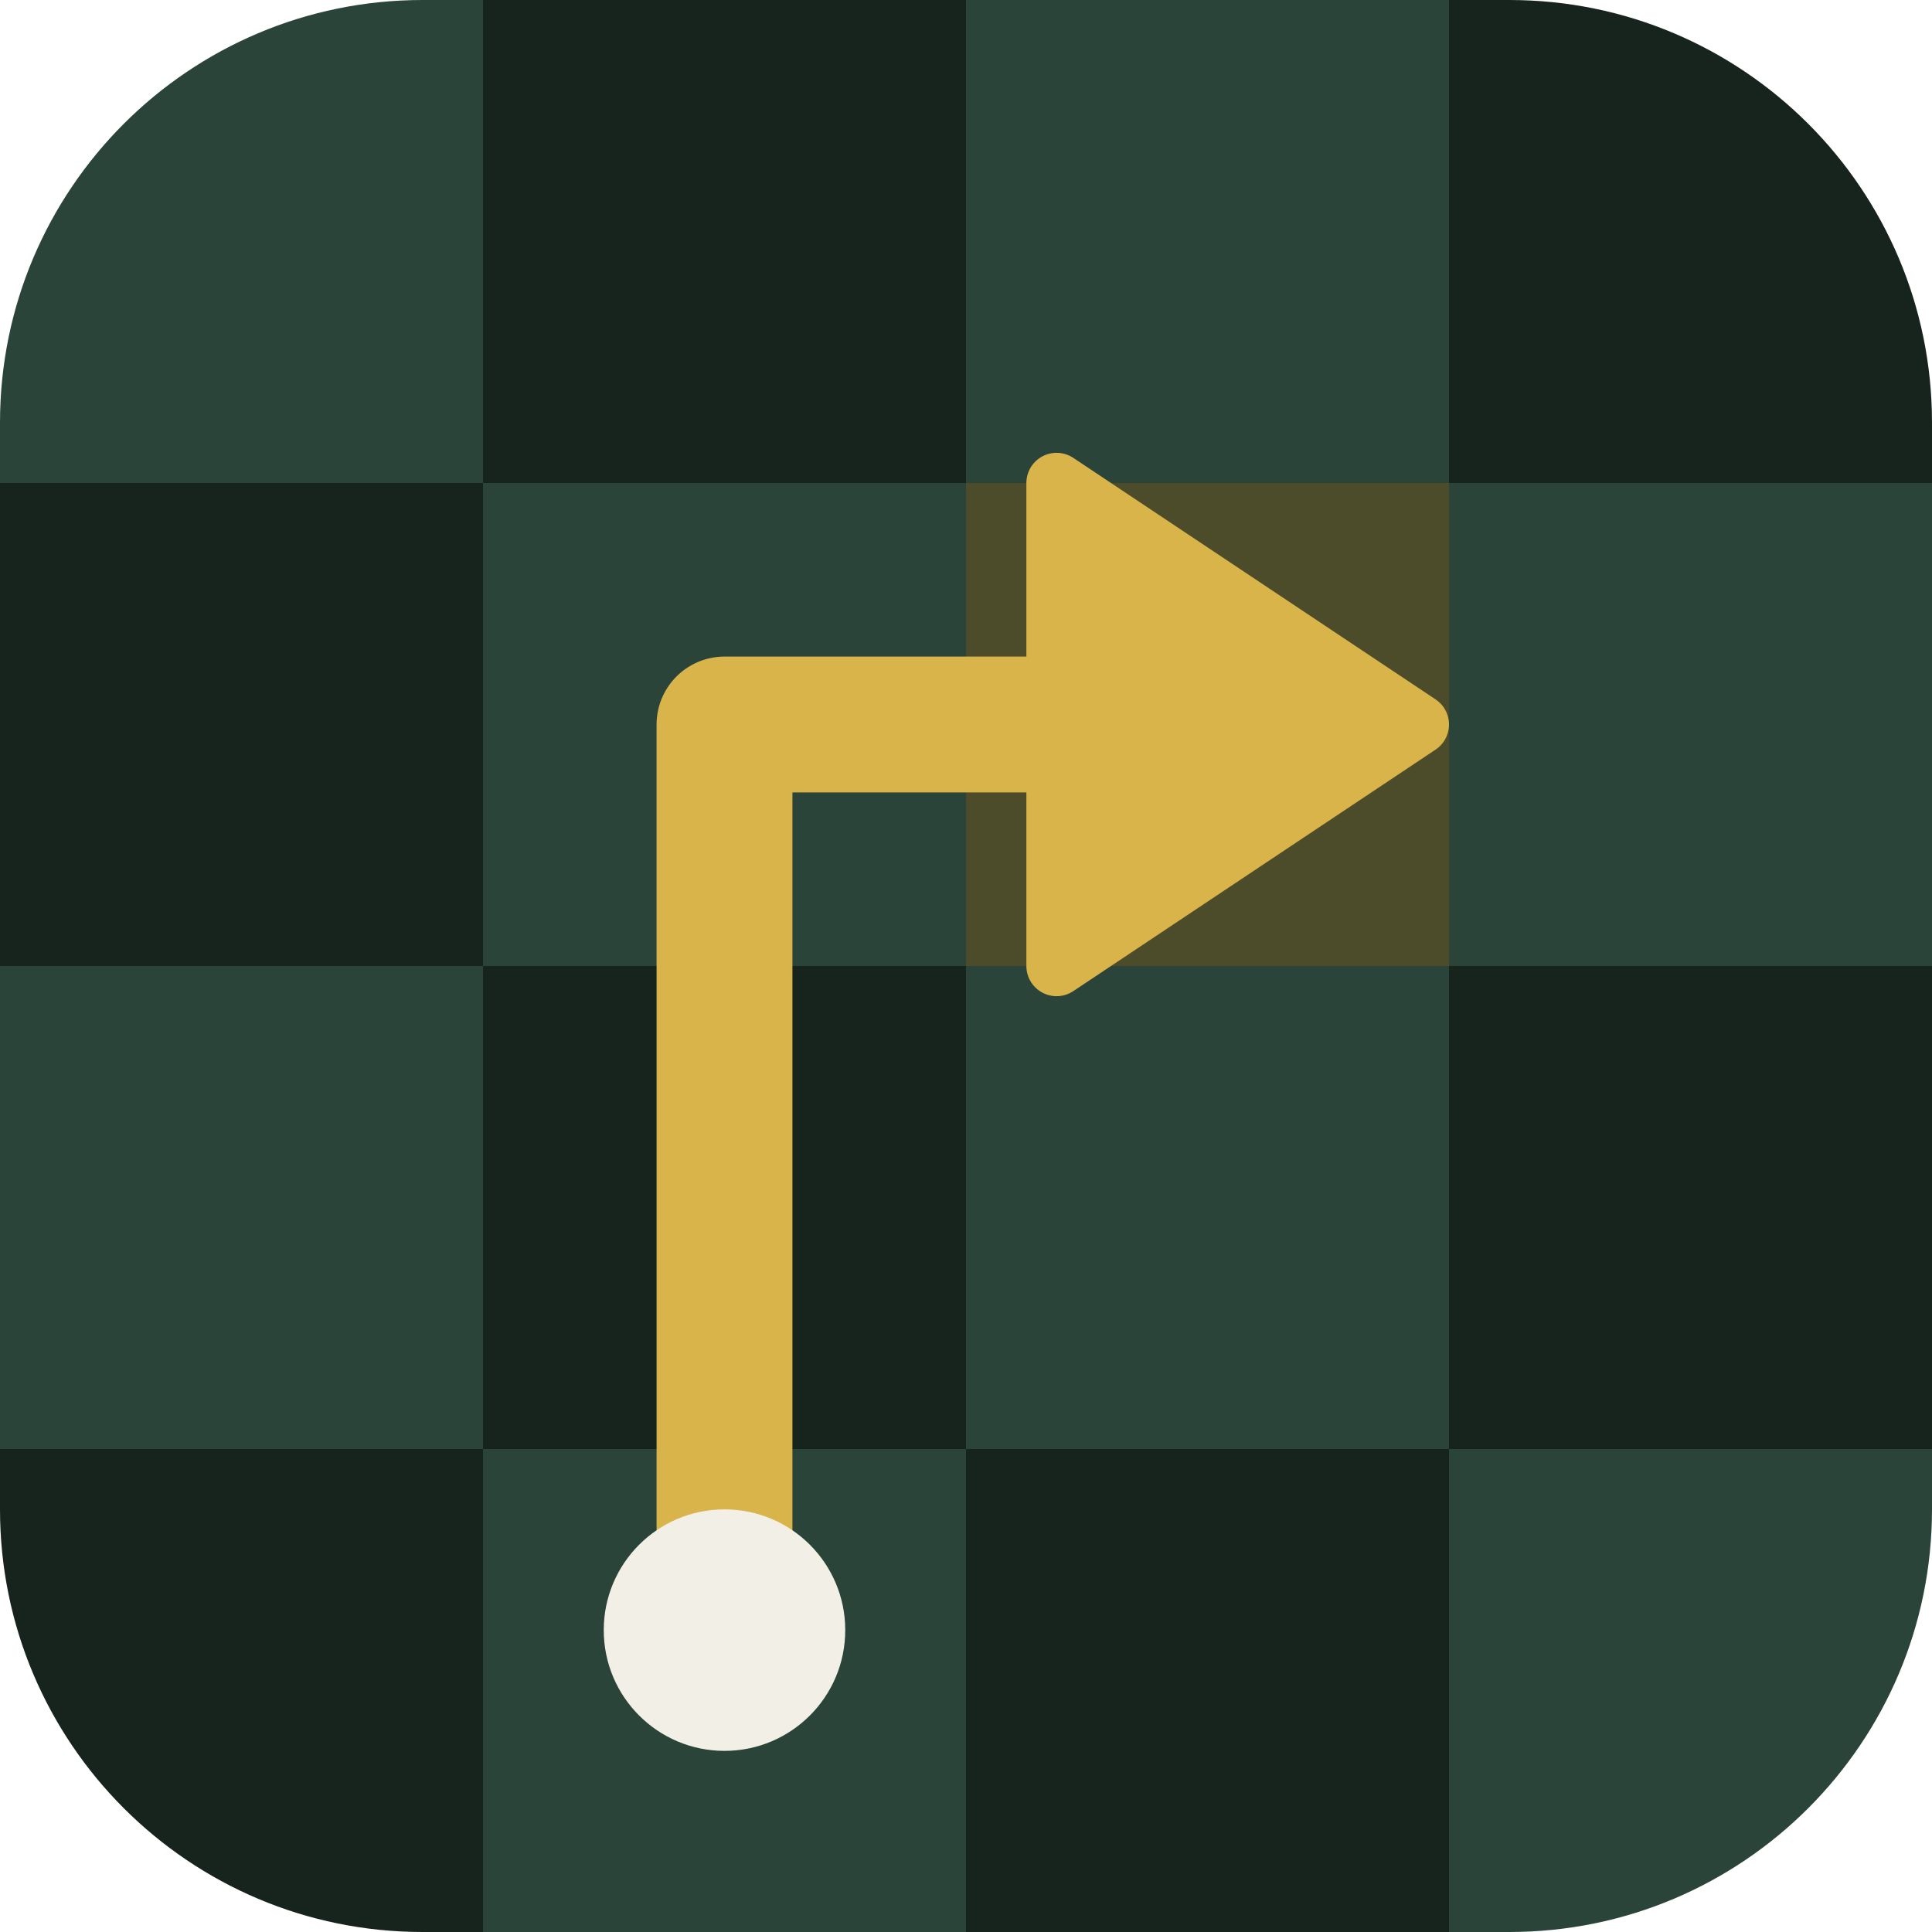
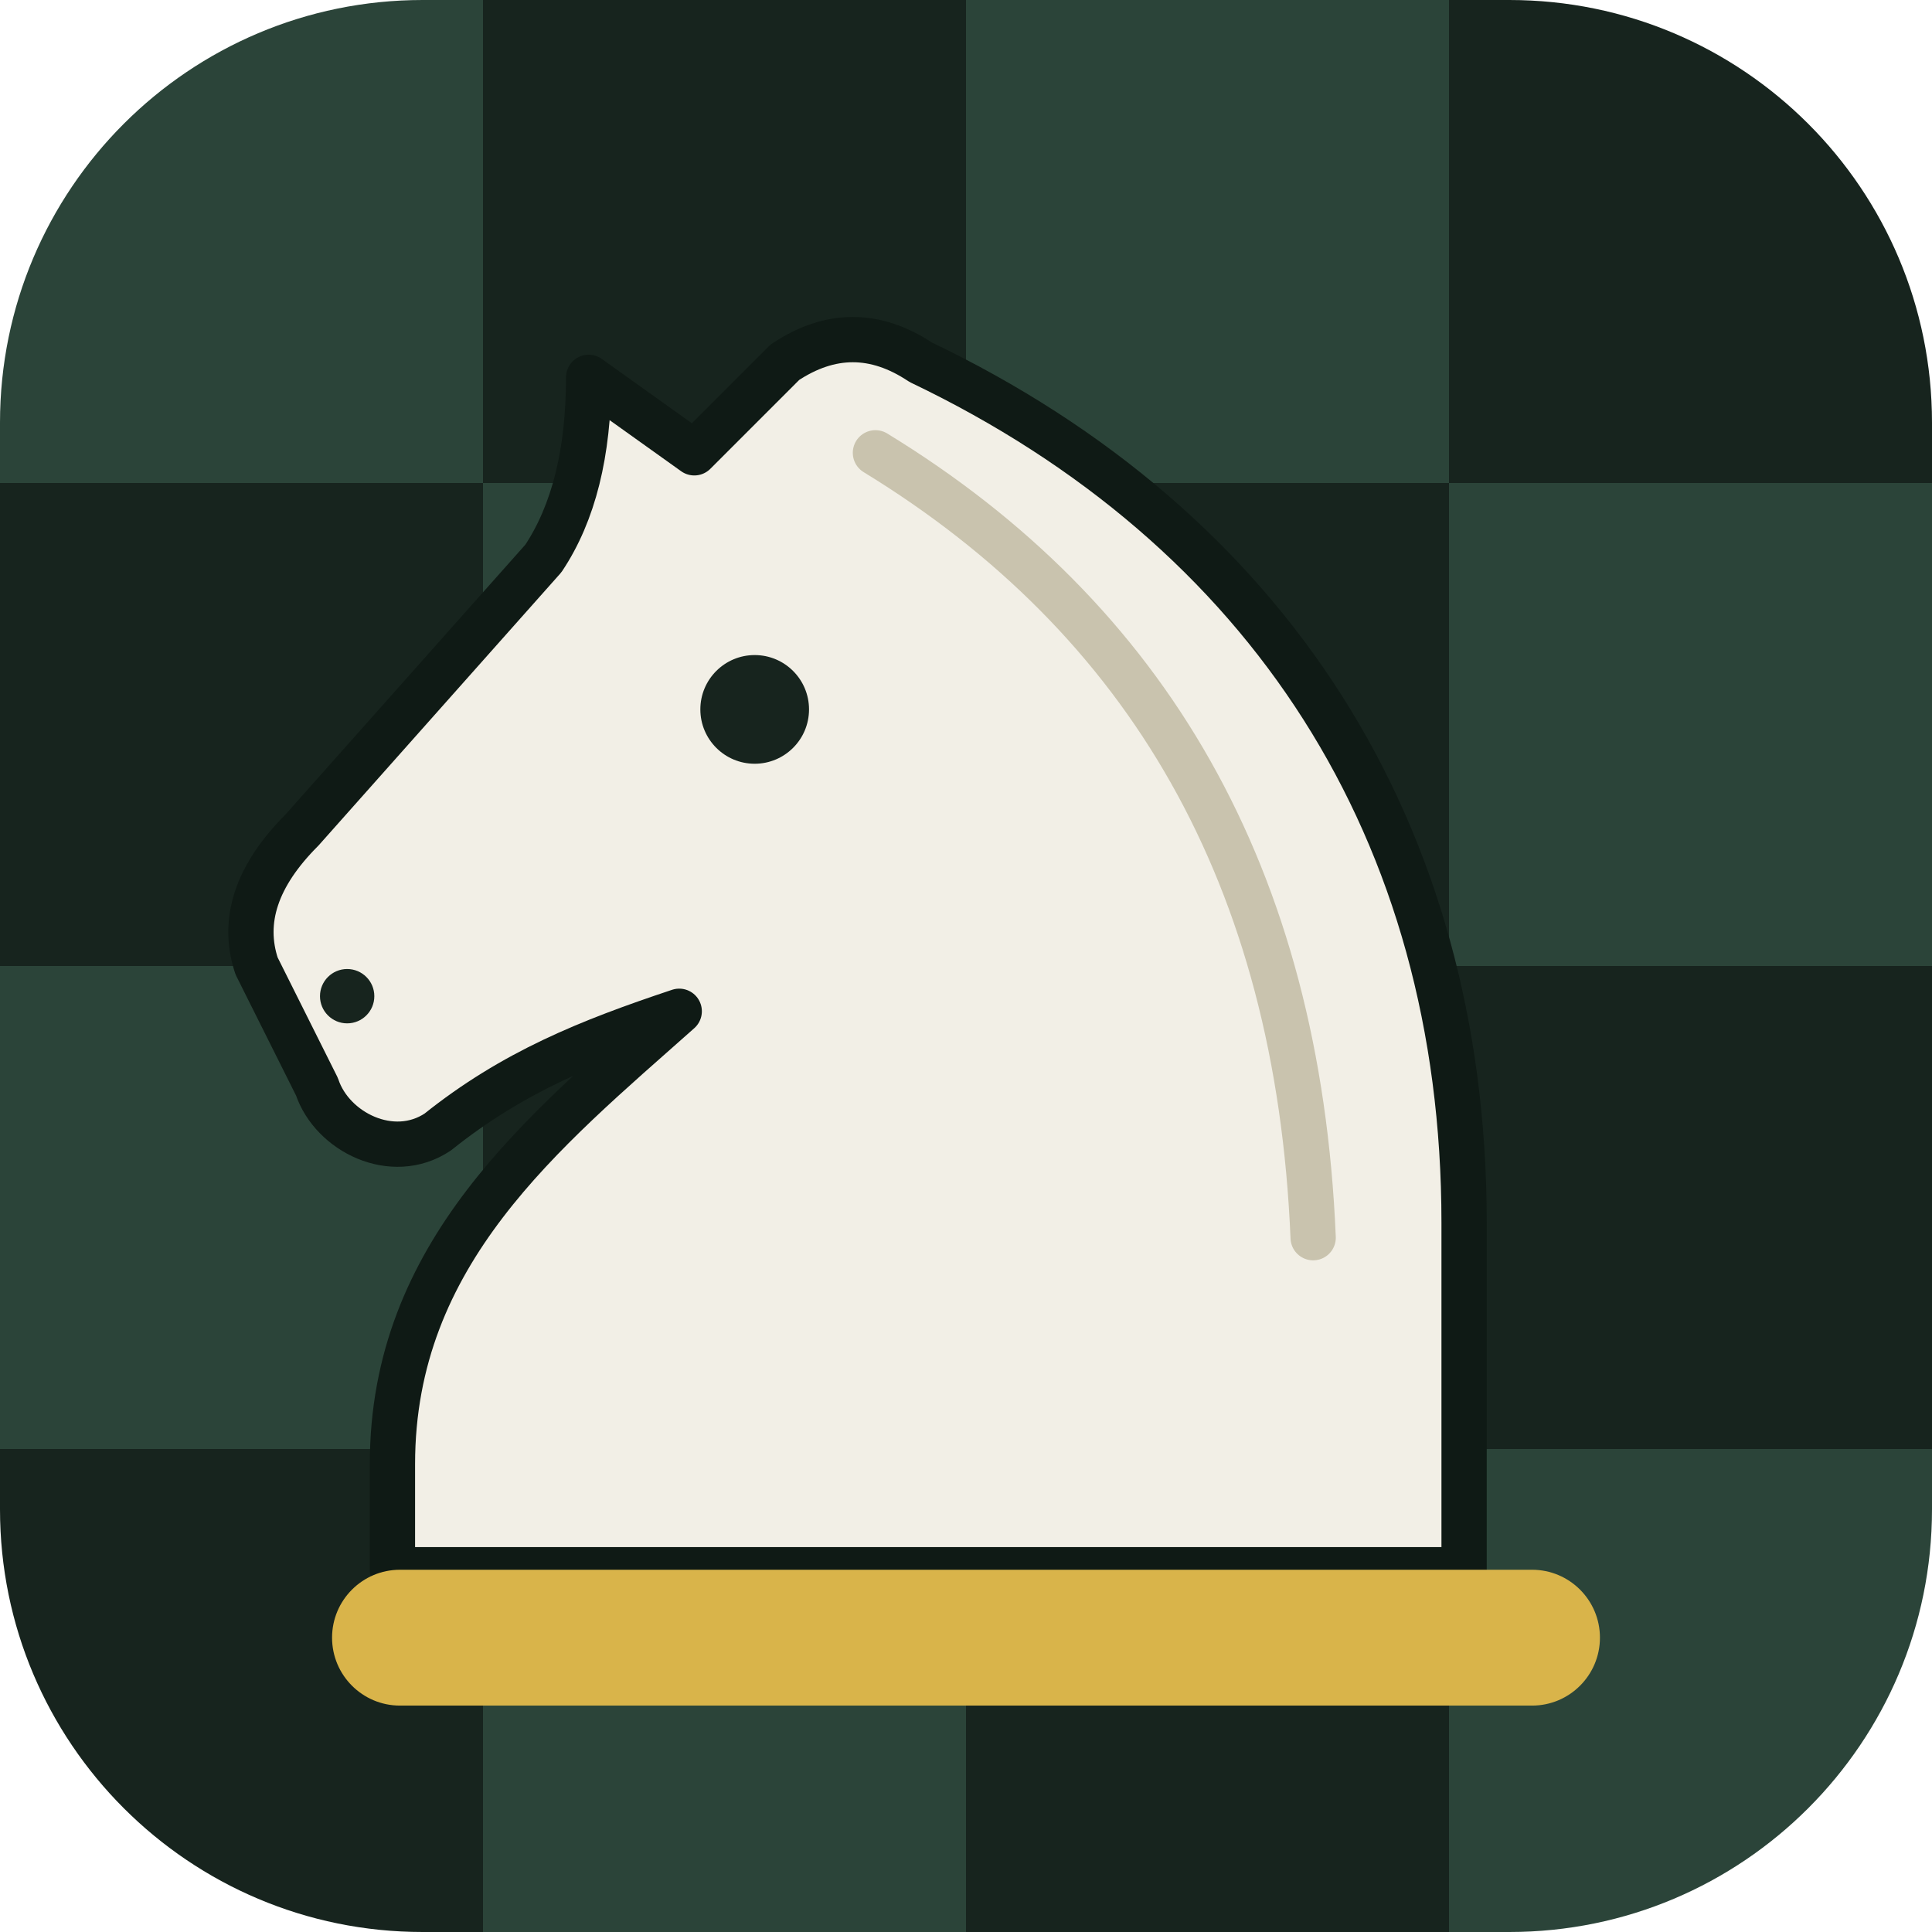
<svg xmlns="http://www.w3.org/2000/svg" viewBox="0 0 128 128" role="img" aria-label="chessmcp.org">
  <defs>
    <clipPath id="r">
      <rect width="128" height="128" rx="28" />
    </clipPath>
  </defs>
  <g clip-path="url(#r)">
    <rect x="0" y="0" width="32" height="32" fill="#2b4439" />
    <rect x="32" y="0" width="32" height="32" fill="#17241e" />
    <rect x="64" y="0" width="32" height="32" fill="#2b4439" />
    <rect x="96" y="0" width="32" height="32" fill="#17241e" />
    <rect x="0" y="32" width="32" height="32" fill="#17241e" />
    <rect x="32" y="32" width="32" height="32" fill="#2b4439" />
    <rect x="64" y="32" width="32" height="32" fill="#17241e" />
    <rect x="96" y="32" width="32" height="32" fill="#2b4439" />
    <rect x="0" y="64" width="32" height="32" fill="#2b4439" />
    <rect x="32" y="64" width="32" height="32" fill="#17241e" />
    <rect x="64" y="64" width="32" height="32" fill="#2b4439" />
    <rect x="96" y="64" width="32" height="32" fill="#17241e" />
    <rect x="0" y="96" width="32" height="32" fill="#17241e" />
    <rect x="32" y="96" width="32" height="32" fill="#2b4439" />
    <rect x="64" y="96" width="32" height="32" fill="#17241e" />
    <rect x="96" y="96" width="32" height="32" fill="#2b4439" />
-     <rect x="64" y="32" width="32" height="32" fill="#d9b44a" fill-opacity=".28" />
-     <path d="M48 108V48H72" fill="none" stroke="#d9b44a" stroke-width="9" stroke-linecap="round" stroke-linejoin="round" />
-     <path d="M70 32 94 48 70 64Z" fill="#d9b44a" stroke="#d9b44a" stroke-width="4" stroke-linejoin="round" />
-     <circle cx="48" cy="108" r="8" fill="#f2efe6" />
+     <path d="M30 106 L30 99 C30 85 40 77 49 69 C43 71 38 73 33 77 C30 79 26 77 25 74 L21 66 C20 63 21 60 24 57 L40 39 C42 36 43 32 43 27 L50 32 L56 26 C59 24 62 24 65 26 C88 37 101 57 101 83 L101 99 L101 106 Z" fill="#f2efe6" stroke="#0f1a15" stroke-width="3" stroke-linejoin="round" transform="translate(-4 -2)" />
+     <circle cx="50" cy="47" r="3.6" fill="#17241e" />
+     <circle cx="23" cy="66" r="1.8" fill="#17241e" />
+     <path d="M62 32C80 43 90 60 91 84" fill="none" stroke="#c9c3ae" stroke-width="3" stroke-linecap="round" transform="translate(-4 -2)" />
+     <rect x="22" y="104" width="84" height="9" rx="4.5" fill="#d9b44a" />
  </g>
</svg>
